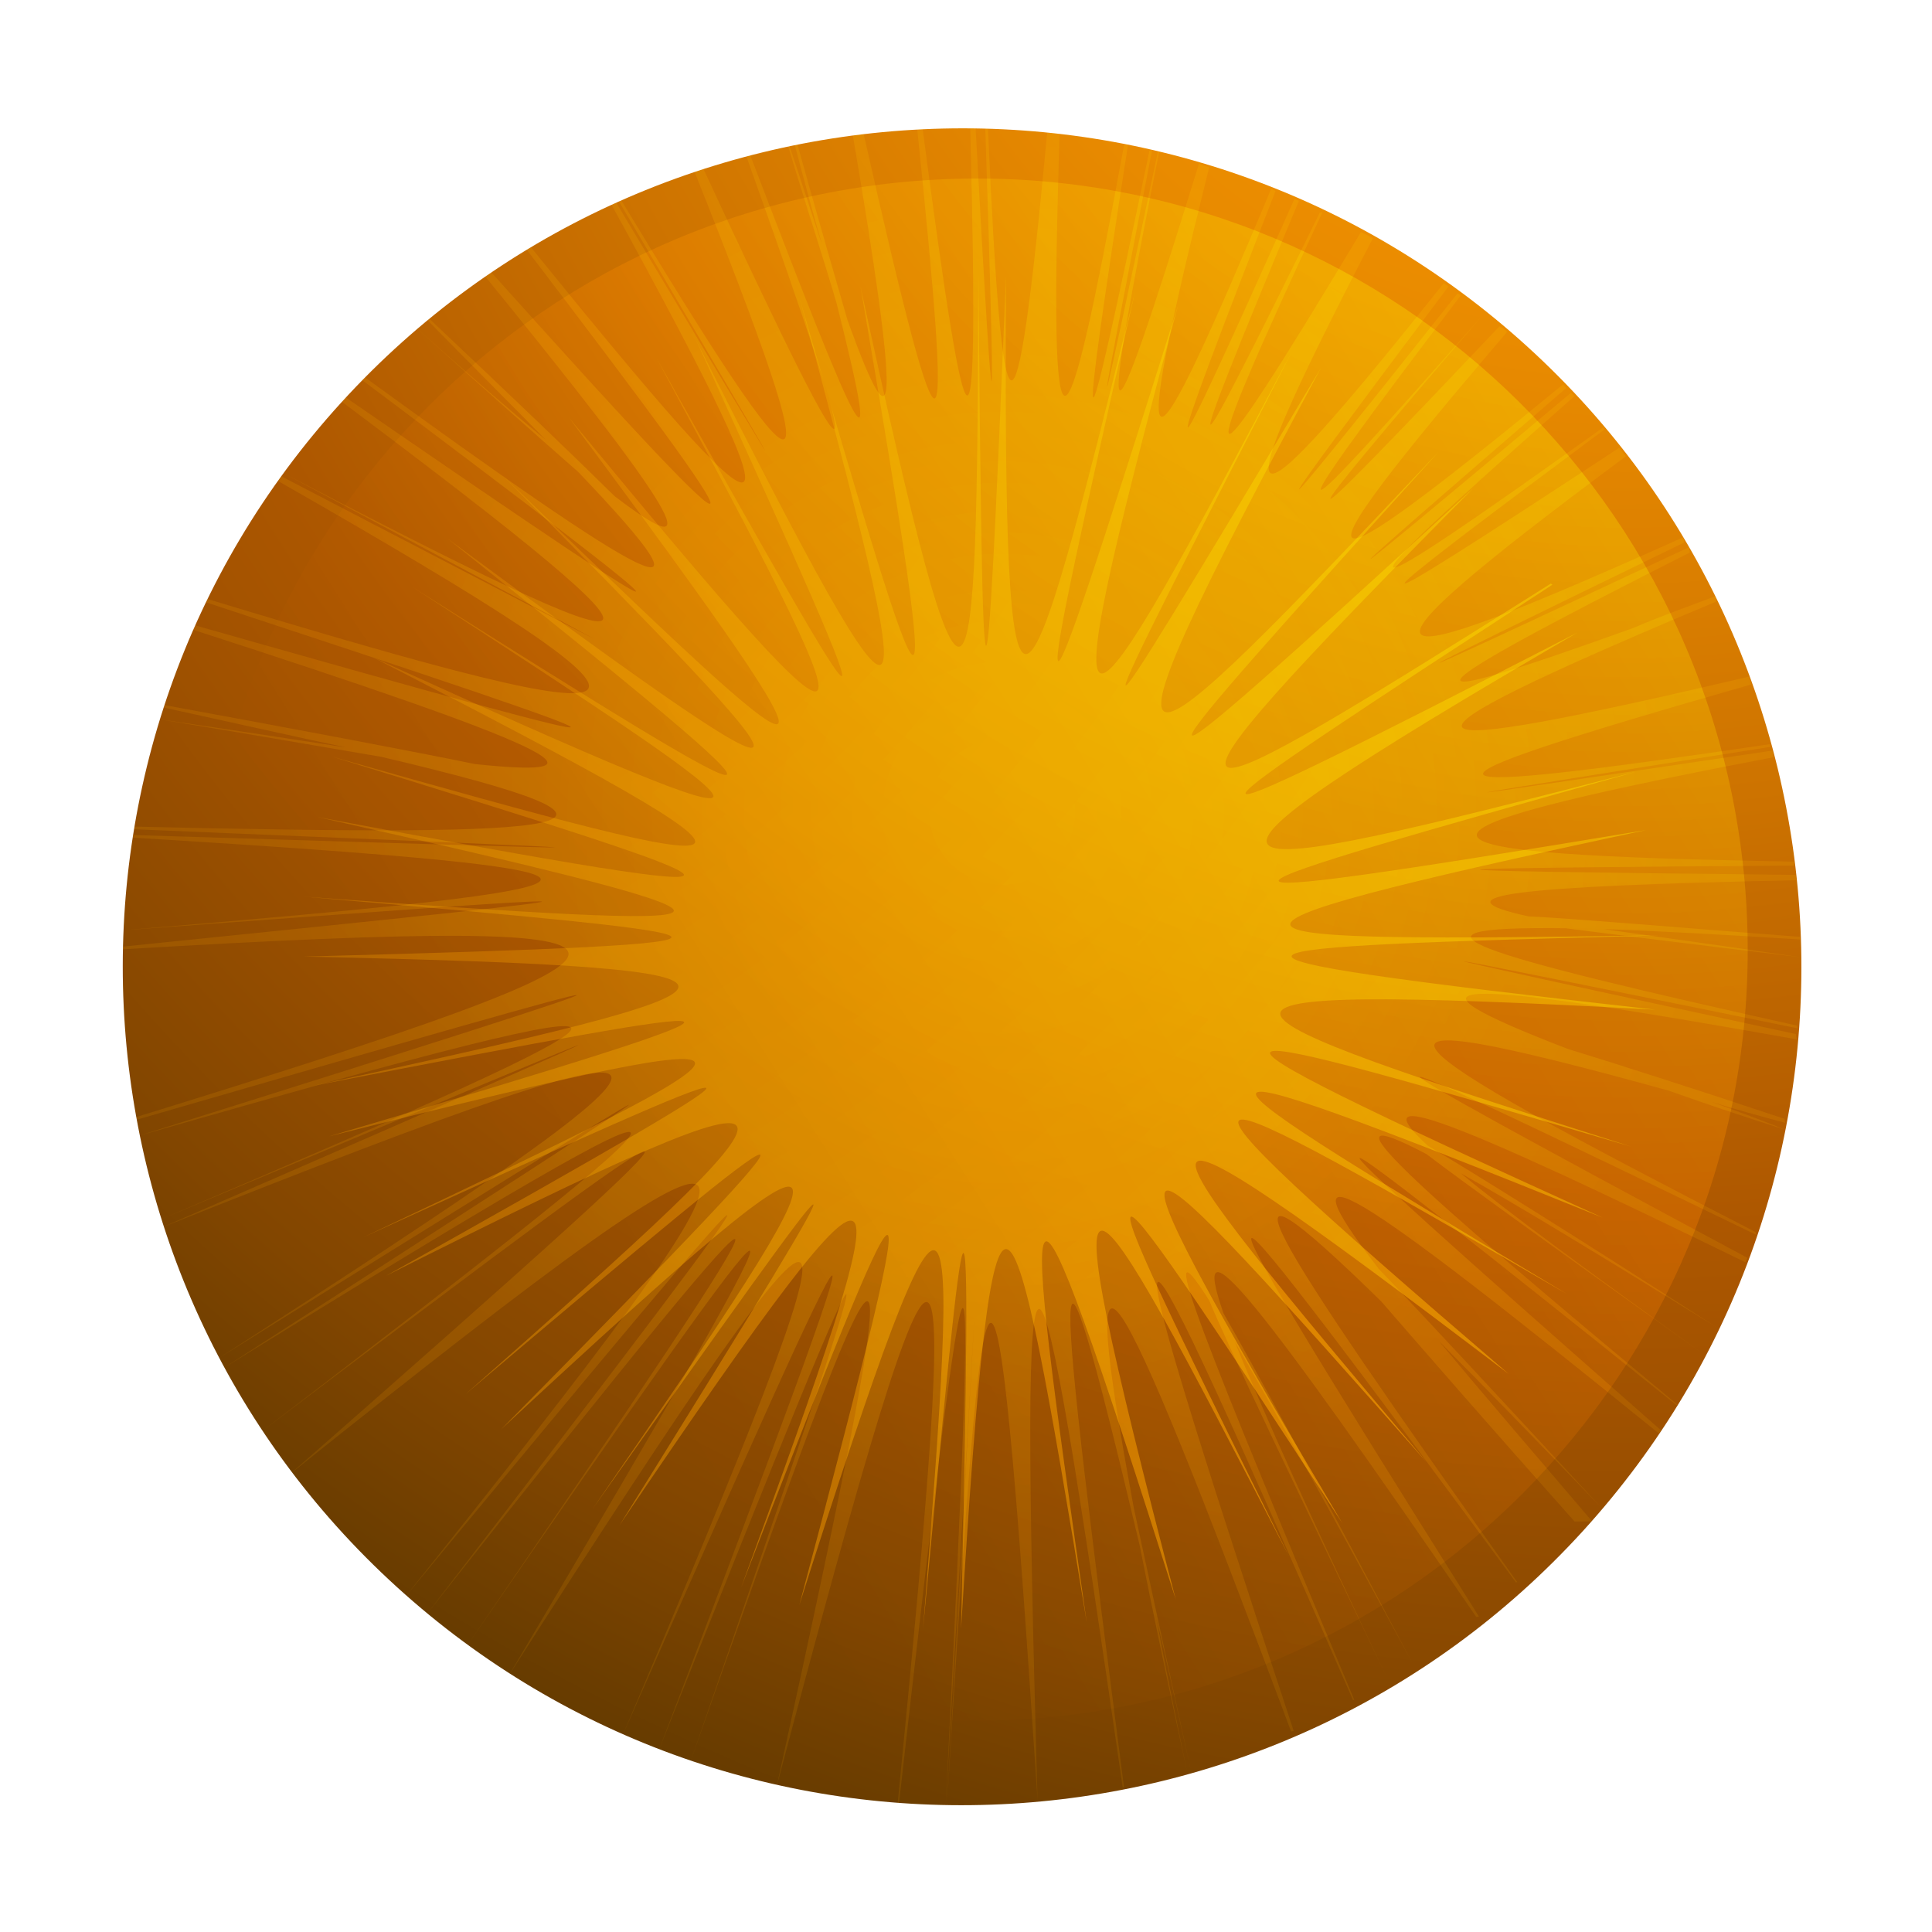
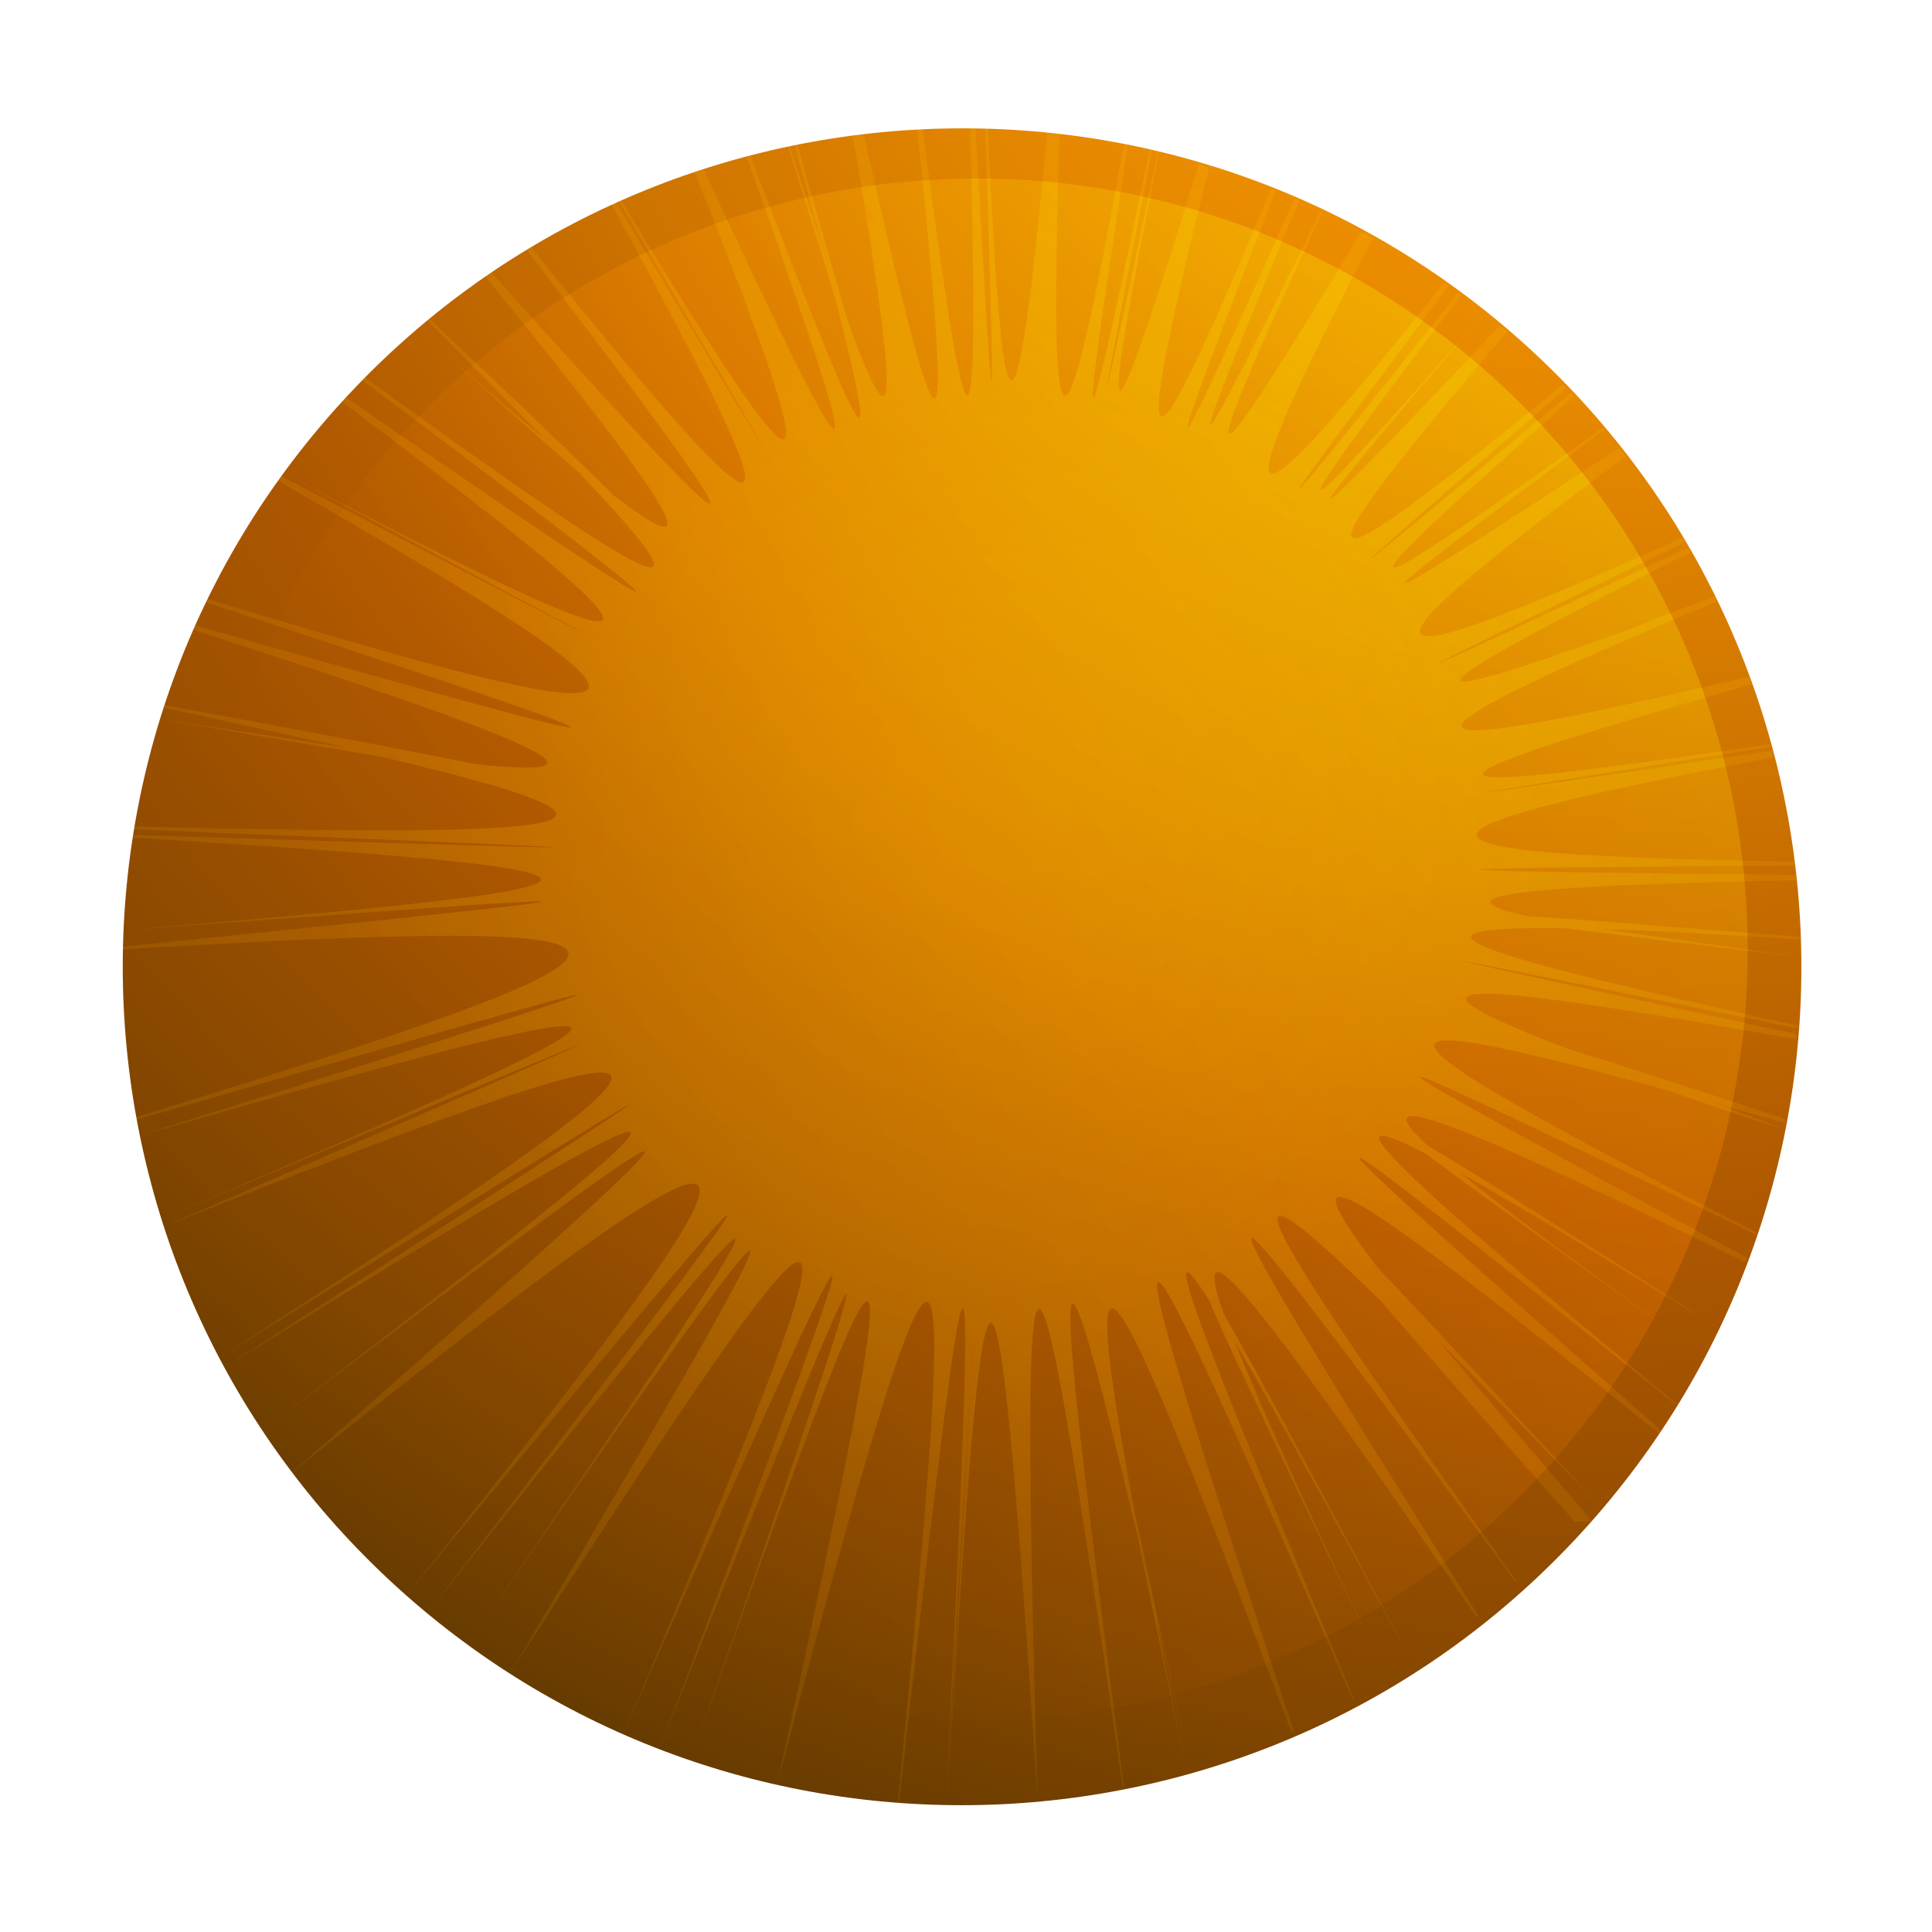
<svg xmlns="http://www.w3.org/2000/svg" width="150" height="150" viewBox="0 0 150 150" fill="none">
-   <path style="mix-blend-mode:multiply" d="M122.893 118.873C98.671 145.447 57.414 147.408 30.82 123.221C4.227 99.035 2.277 57.822 26.498 31.248C50.719 4.674 91.977 2.712 118.57 26.899C145.164 51.086 147.114 92.299 122.893 118.873Z" fill="url(#paint0_radial_102_363)" />
-   <path style="mix-blend-mode:screen" opacity="0.3" d="M123.62 118.125C118.84 112.528 114.838 107.867 111.72 104.125C115.1 107.509 119.379 111.916 124.422 117.155C116.293 108.38 110.574 102.19 107.042 98.512C99.102 88.229 104.97 91.967 128.802 111.3L128.976 111.062C96.284 82.328 98.876 84.038 130.15 109.084L130.253 109.068C109.371 91.707 101.872 84.947 110.736 89.594C114.091 92.137 121.47 97.436 132.291 105.16C123.6 98.902 117.16 94.196 113.399 91.082C117.684 93.481 124.338 97.52 133.346 103.095C121.595 95.516 114.225 90.954 110.846 88.943C105.542 84.061 112.862 86.94 135.517 98.004L135.676 97.663C100.38 78.734 102.963 79.707 136.349 95.868L136.317 95.662C106.785 80.488 102.134 77.089 129.537 84.671C132.223 85.628 135.235 86.639 138.573 87.706C136.539 86.86 134.639 86.204 132.843 85.531C134.623 86.1 136.61 86.638 138.597 87.174L138.549 86.865C131.412 84.486 125.848 82.708 121.739 81.443C107.456 75.947 111.976 75.774 139.496 80.697L139.432 80.284C103.869 72.594 106.269 73.067 139.574 79.84L139.542 79.633C114.35 74.033 107.142 71.876 121.555 72.07C125.655 72.596 131.694 73.35 139.775 74.315C133.498 73.387 128.42 72.696 124.526 72.138C128.459 72.267 133.473 72.546 139.774 72.942L139.742 72.736C129.253 71.933 122.285 71.323 118.662 71.146C111.326 69.537 117.451 68.798 139.483 68.339L139.419 67.927C105.628 67.568 107.932 67.422 139.307 67.204L139.259 66.895C108.081 66.343 105.434 64.957 137.685 58.794L137.605 58.278C106.902 62.828 109.277 62.46 137.454 57.984L137.422 57.778C109.3 61.928 106.694 61.487 135.963 53.145C135.931 52.939 135.899 52.732 135.764 52.542C107.804 59.097 105.269 58.433 133.271 46.696L133.207 46.283C130.809 47.184 128.704 47.933 126.822 48.753C108.189 55.445 108.252 54.485 131.201 42.897L131.138 42.485C104.518 54.958 106.178 54.067 130.764 42.12L130.7 41.707C105.589 52.996 102.998 52.658 126.236 35.428C126.101 35.237 125.846 34.96 125.711 34.77C102.963 49.706 104.44 48.315 124.541 33.366L124.509 33.16C104.137 47.728 102.136 48.461 122.235 30.766L121.98 30.489C100.642 48.376 101.928 47.12 121.606 30.124L121.352 29.847C101.371 46.256 99.202 46.592 117.017 25.765C116.882 25.575 116.66 25.504 116.421 25.329C98.612 44.148 99.627 42.512 115.212 24.355C99.476 42.218 97.864 43.419 113.407 22.945L113.169 22.77C96.45 43.85 97.291 42.452 112.453 22.248L112.095 21.986C96.249 41.874 94.042 42.639 106.586 18.509C106.347 18.335 106.005 18.177 105.664 18.019C92.386 40.149 92.599 38.109 102.675 16.475L102.468 16.507C92.018 37.776 90.9 39.429 100.846 15.597L100.505 15.438C89.518 40.065 89.882 38.319 99.034 14.821L98.692 14.663C88.976 37.931 87.364 39.132 93.884 12.979C93.661 12.908 93.335 12.853 93.097 12.678C85.495 37.309 85.294 35.333 89.997 11.786L89.894 11.802C84.953 35.175 84.501 37.04 89.449 11.66L89.242 11.692C83.732 38.216 83.667 36.43 87.581 11.21L87.272 11.258C82.634 36.591 81.396 38.156 82.265 10.344C81.955 10.392 81.613 10.234 81.304 10.282C78.797 37.08 77.825 34.907 76.703 9.939L76.496 9.971C77.325 35.09 77.232 37.217 75.742 9.877L75.329 9.941C76.065 38.56 75.142 36.696 71.618 9.882L71.205 9.947C74.006 36.872 73.468 38.857 67.026 10.278L66.2 10.406C69.853 31.918 69.706 35.743 65.794 24.835C64.869 21.599 63.529 17.053 61.847 10.975L61.64 11.007C62.414 13.951 63.156 16.688 63.833 19.012C63.052 16.704 62.223 14.086 61.243 11.175L61.14 11.191C62.662 16.236 64.057 20.457 64.966 23.59C68.828 38.943 66.55 33.803 58.177 11.861L57.867 11.909C67.588 39.135 67.718 41.333 54.539 12.954L53.816 13.066C65.223 41.615 62.941 39.856 48.154 15.423L47.947 15.455C62.592 40.333 63.889 42.561 47.757 15.59L47.343 15.654C63.399 44.855 60.855 43.454 41.102 19.052L40.689 19.116C59.935 44.336 60.906 46.51 38.021 21.008C37.815 21.04 37.64 21.279 37.537 21.295C52.429 39.584 55.398 44.406 47.717 38.52C44.846 35.69 40.121 31.141 33.187 24.61L32.98 24.642C36.75 28.494 39.876 31.601 42.389 34.169C39.598 31.856 36.178 28.9 32.25 25.389C37.538 30.168 41.825 33.94 44.886 36.634C56.754 49.055 50.473 45.381 28.186 29.189L28.011 29.427C55.778 50.263 57.647 52.086 26.741 30.786L26.48 31.144C56.035 53.286 52.435 52.577 21.949 36.706C52.618 53.077 55.591 54.517 21.774 36.944L21.512 37.301C56.436 57.238 52.687 57.609 16.064 46.492L15.889 46.73C52.553 58.791 55.271 59.954 15.112 48.541L14.954 48.882C42.342 57.734 48.598 60.567 36.877 59.321C32.181 58.359 24.226 56.846 12.687 54.727L12.719 54.933C18.084 56.108 22.796 57.173 26.841 58.025C22.725 57.396 17.957 56.656 12.331 55.839C19.276 56.98 25.038 57.988 29.599 58.759C53.416 64.362 45.265 64.992 10.345 64.175L10.377 64.381C52.314 66.117 55.611 66.24 10.235 64.826L10.267 65.032C54.787 67.741 50.513 68.826 9.48 72.232C50.887 69.191 54.963 68.876 9.465 73.502L9.497 73.708C57.277 70.841 53.76 73.394 10.464 86.763L10.496 86.969C54.42 74.242 57.883 73.388 10.688 88.207C57.265 74.857 53.303 77.267 12.435 94.697C53.645 77.425 57.703 75.634 12.531 95.316C59.841 76.465 56.952 79.659 16.864 105.525C57.755 80.063 61.042 78.074 17.198 106.318C60.821 79.376 57.329 82.77 20.183 111.242C57.671 82.928 61.481 80.224 22.482 114.478C64.255 81.062 62.456 85.144 31.375 124.085C63.172 85.667 65.886 82.71 32.974 125.527C65.871 83.98 63.349 88.174 36.106 127.999C63.484 88.365 66.484 84.519 39.414 130.233C68.7 84.492 67.862 88.637 48.278 134.879C68.617 88.731 70.481 85.061 51.099 136.026C70.879 86.267 69.469 90.817 53.563 136.912C69.708 90.991 71.769 86.552 60.295 138.72C74.16 86.287 74.594 90.445 69.695 140.009L69.799 139.993C75.381 90.745 76.131 86.72 73.422 140.171C76.514 87.823 76.185 92.522 73.525 140.155C76.423 92.696 77.165 87.933 80.556 139.804C79.064 87.216 80.275 90.937 87.165 138.779L87.269 138.763C81.918 97.443 81.107 88.801 88.481 119.983C89.455 124.902 90.677 130.734 92.146 137.478C91.267 133.178 90.453 129.29 89.79 125.695C90.644 129.154 91.474 133.146 92.456 137.43C90.644 129.154 89.175 122.41 88.033 117.094C83.487 92.552 85.969 96.287 100.239 134.427L100.445 134.395C84.704 86.764 86.662 89.841 105.043 131.992L105.146 131.976C93.741 104.8 89.264 93.663 93.888 100.974C95.409 104.647 100.258 114.776 107.759 130.409C101.954 118.21 97.932 109.326 95.861 104.154C98.743 109.095 103.304 117.367 109.68 129.16C102.181 114.9 97.317 106.041 94.993 101.965C92.148 93.85 97.805 101.001 114.618 125.542L114.825 125.51C89.7 85.567 91.975 87.961 117.69 122.847L117.794 122.831C98.18 95.238 93.135 87.253 107.22 101.02C110.696 105.023 115.715 110.794 122.246 118.127L123.62 118.125Z" fill="url(#paint1_radial_102_363)" />
-   <path style="mix-blend-mode:screen" d="M120.527 45.397C90.562 64.939 86.338 67.707 122.477 49.109C87.174 69.69 92.235 68.905 127.009 59.921C92.347 69.627 87.502 71.118 127.817 64.444C88.099 72.927 93.629 73.126 128.874 72.625C93.59 73.554 88.14 73.871 128.498 78.388C87.547 76.182 92.506 78.159 126.658 89.025C92.309 78.929 87.135 77.619 124.447 94.545C86.652 79.278 91.359 82.352 121.665 100.469C90.994 82.725 86.144 80.097 117.126 106.666C84.271 81.655 87.35 85.825 110.793 113.564C86.81 86.437 83.176 82.775 104.228 118.28C81.858 83.825 84.072 88.552 100.075 120.825C83.587 88.838 80.873 84.294 91.291 124.194C78.688 84.528 79.099 89.218 84.38 126.006C78.408 89.536 77.171 84.974 74.616 126.463C75.519 85.23 75.087 89.945 71.661 126.499C74.571 90.026 74.574 85.271 62.061 124.608C72.761 84.496 70.962 88.578 57.523 123.304C70.294 88.365 71.323 84.085 48.095 118.428C69.765 83.588 67.163 87.266 45.996 117.169C66.805 87.004 68.946 83.081 38.903 110.98C67.777 81.677 64.482 84.301 36.151 108.238C63.87 83.762 66.759 80.568 29.968 99.055C65.383 79.197 61.325 80.988 28.233 96.05C61.038 80.504 64.929 78.316 25.539 88.228C64.57 76.682 60.336 77.338 24.399 84.285C60.208 76.513 64.226 75.15 23.586 74.269C63.819 73.206 59.409 72.728 23.605 69.618C59.432 72.196 63.882 72.246 24.655 63.434C64.413 70.896 60.375 69.409 25.723 58.726C60.676 68.623 64.824 69.459 28.972 51.039C65.498 67.664 61.904 64.947 31.922 45.511C62.166 64.589 65.989 66.743 34.731 41.801C67.101 65.725 64.388 62.554 38.929 36.819C64.944 62.046 68.228 64.811 44.168 32.414C69.704 63.42 67.912 59.367 50.956 27.77C68.5 59.065 70.673 62.847 54.014 26.345C72.206 62.504 71.582 58.481 62.091 23.191C72.289 58.266 73.636 62.177 66.809 22.248C75.376 61.801 75.872 57.499 75.961 21.251C76.301 57.538 76.44 61.847 78.106 21.447C77.879 62.258 79.297 58.446 88.127 22.639C79.965 58.66 79.214 62.685 91.465 23.706C80.859 63.063 83.358 59.401 100.359 27.186C83.716 59.663 81.678 63.57 102.577 28.532C83.212 64.6 86.665 61.635 111.729 35.036C87.174 62.19 84.215 65.607 114.393 37.898C85.765 66.74 90.156 64.368 120.408 45.31L120.527 45.397Z" fill="url(#paint2_radial_102_363)" />
-   <path style="mix-blend-mode:color-dodge" opacity="0.3" d="M72.671 13.946C105.713 12.202 133.873 37.625 135.608 70.631C137.342 103.638 111.883 131.777 78.841 133.521C45.799 135.265 17.638 109.842 15.904 76.835C14.169 43.829 39.628 15.69 72.671 13.946Z" fill="url(#paint3_linear_102_363)" />
+   <path style="mix-blend-mode:multiply" d="M122.892 118.873C98.671 145.447 57.413 147.408 30.82 123.221C4.226 99.035 2.276 57.822 26.497 31.248C50.718 4.674 91.976 2.712 118.57 26.899C145.163 51.086 147.113 92.299 122.892 118.873Z" fill="url(#paint0_radial_271_1390)" />
+   <path style="mix-blend-mode:screen" opacity="0.3" d="M123.62 118.125C118.839 112.528 114.838 107.867 111.719 104.125C115.1 107.509 119.379 111.916 124.421 117.155C116.292 108.38 110.573 102.19 107.042 98.512C99.102 88.229 104.969 91.967 128.801 111.3L128.976 111.062C96.283 82.328 98.875 84.038 130.149 109.084L130.253 109.068C109.371 91.707 101.871 84.947 110.735 89.594C114.091 92.137 121.469 97.436 132.291 105.16C123.6 98.902 117.16 94.196 113.398 91.082C117.683 93.481 124.337 97.52 133.345 103.095C121.594 95.516 114.224 90.954 110.846 88.943C105.541 84.061 112.862 86.94 135.517 98.004L135.675 97.663C100.379 78.734 102.962 79.707 136.349 95.868L136.317 95.662C106.785 80.488 102.133 77.089 129.536 84.671C132.223 85.628 135.235 86.639 138.573 87.706C136.538 86.86 134.639 86.204 132.842 85.531C134.623 86.1 136.609 86.638 138.596 87.174L138.548 86.865C131.411 84.486 125.848 82.708 121.739 81.443C107.455 75.947 111.976 75.774 139.495 80.697L139.431 80.284C103.869 72.594 106.269 73.067 139.574 79.84L139.542 79.633C114.35 74.033 107.141 71.876 121.554 72.07C125.654 72.596 131.693 73.35 139.775 74.315C133.497 73.387 128.419 72.696 124.526 72.138C128.459 72.267 133.472 72.546 139.773 72.942L139.741 72.736C129.253 71.933 122.284 71.323 118.661 71.146C111.326 69.537 117.451 68.798 139.482 68.339L139.418 67.927C105.627 67.568 107.931 67.422 139.307 67.204L139.259 66.895C108.081 66.343 105.434 64.957 137.685 58.794L137.605 58.278C106.901 62.828 109.277 62.46 137.454 57.984L137.422 57.778C109.3 61.928 106.693 61.487 135.963 53.145C135.931 52.939 135.899 52.732 135.764 52.542C107.803 59.097 105.268 58.433 133.271 46.696L133.207 46.283C130.808 47.184 128.703 47.933 126.821 48.753C108.189 55.445 108.251 54.485 131.201 42.897L131.137 42.485C104.518 54.958 106.177 54.067 130.763 42.12L130.699 41.707C105.588 52.996 102.998 52.658 126.235 35.428C126.1 35.237 125.846 34.96 125.71 34.77C102.963 49.706 104.439 48.315 124.541 33.366L124.509 33.16C104.137 47.728 102.135 48.461 122.234 30.766L121.98 30.489C100.642 48.376 101.927 47.12 121.606 30.124L121.351 29.847C101.37 46.256 99.202 46.592 117.017 25.765C116.882 25.575 116.659 25.504 116.421 25.329C98.611 44.148 99.626 42.512 115.212 24.355C99.475 42.218 97.864 43.419 113.407 22.945L113.168 22.77C96.45 43.85 97.29 42.452 112.453 22.248L112.095 21.986C96.249 41.874 94.041 42.639 106.585 18.509C106.347 18.335 106.005 18.177 105.663 18.019C92.386 40.149 92.598 38.109 102.674 16.475L102.468 16.507C92.018 37.776 90.899 39.429 100.846 15.597L100.504 15.438C89.518 40.065 89.881 38.319 99.034 14.821L98.692 14.663C88.975 37.931 87.364 39.132 93.883 12.979C93.661 12.908 93.335 12.853 93.096 12.678C85.495 37.309 85.294 35.333 89.997 11.786L89.893 11.802C84.952 35.175 84.501 37.04 89.448 11.66L89.242 11.692C83.732 38.216 83.666 36.43 87.581 11.21L87.271 11.258C82.633 36.591 81.396 38.156 82.264 10.344C81.955 10.392 81.613 10.234 81.303 10.282C78.796 37.08 77.825 34.907 76.703 9.939L76.496 9.971C77.325 35.09 77.231 37.217 75.741 9.877L75.328 9.941C76.065 38.56 75.141 36.696 71.618 9.882L71.204 9.947C74.005 36.872 73.467 38.857 67.026 10.278L66.2 10.406C69.853 31.918 69.706 35.743 65.793 24.835C64.868 21.599 63.529 17.053 61.846 10.975L61.639 11.007C62.413 13.951 63.155 16.688 63.833 19.012C63.052 16.704 62.223 14.086 61.242 11.175L61.139 11.191C62.662 16.236 64.057 20.457 64.966 23.59C68.827 38.943 66.549 33.803 58.176 11.861L57.867 11.909C67.588 39.135 67.717 41.333 54.538 12.954L53.816 13.066C65.223 41.615 62.941 39.856 48.153 15.423L47.947 15.455C62.592 40.333 63.889 42.561 47.756 15.59L47.343 15.654C63.399 44.855 60.855 43.454 41.102 19.052L40.688 19.116C59.934 44.336 60.906 46.51 38.021 21.008C37.814 21.04 37.64 21.279 37.536 21.295C52.429 39.584 55.398 44.406 47.716 38.52C44.845 35.69 40.121 31.141 33.186 24.61L32.98 24.642C36.749 28.494 39.875 31.601 42.389 34.169C39.597 31.856 36.178 28.9 32.249 25.389C37.538 30.168 41.824 33.94 44.886 36.634C56.753 49.055 50.472 45.381 28.185 29.189L28.011 29.427C55.777 50.263 57.646 52.086 26.741 30.786L26.479 31.144C56.034 53.286 52.434 52.577 21.948 36.706C52.618 53.077 55.591 54.517 21.774 36.944L21.512 37.301C56.436 57.238 52.686 57.609 16.063 46.492L15.889 46.73C52.552 58.791 55.271 59.954 15.112 48.541L14.953 48.882C42.342 57.734 48.597 60.567 36.877 59.321C32.18 58.359 24.226 56.846 12.687 54.727L12.719 54.933C18.083 56.108 22.796 57.173 26.841 58.025C22.724 57.396 17.957 56.656 12.331 55.839C19.276 56.98 25.037 57.988 29.599 58.759C53.416 64.362 45.265 64.992 10.345 64.175L10.377 64.381C52.313 66.117 55.611 66.24 10.234 64.826L10.266 65.032C54.786 67.741 50.513 68.826 9.479 72.232C50.887 69.191 54.962 68.876 9.465 73.502L9.497 73.708C57.276 70.841 53.759 73.394 10.464 86.763L10.496 86.969C54.419 74.242 57.883 73.388 10.688 88.207C57.264 74.857 53.302 77.267 12.434 94.697C53.644 77.425 57.702 75.634 12.53 95.316C59.84 76.465 56.952 79.659 16.863 105.525C57.755 80.063 61.042 78.074 17.198 106.318C60.821 79.376 57.328 82.77 20.182 111.242C57.67 82.928 61.481 80.224 22.482 114.478C64.255 81.062 62.455 85.144 31.375 124.085C63.171 85.667 65.885 82.71 32.973 125.527C65.871 83.98 63.348 88.174 36.106 127.999C63.484 88.365 66.483 84.519 39.413 130.233C68.7 84.492 67.862 88.637 48.277 134.879C68.617 88.731 70.48 85.061 51.099 136.026C70.879 86.267 69.469 90.817 53.563 136.912C69.707 90.991 71.769 86.552 60.294 138.72C74.16 86.287 74.593 90.445 69.695 140.009L69.798 139.993C75.38 90.745 76.131 86.72 73.421 140.171C76.513 87.823 76.184 92.522 73.525 140.155C76.423 92.696 77.165 87.933 80.556 139.804C79.063 87.216 80.275 90.937 87.165 138.779L87.268 138.763C81.918 97.443 81.107 88.801 88.48 119.983C89.455 124.902 90.676 130.734 92.145 137.478C91.267 133.178 90.452 129.29 89.789 125.695C90.643 129.154 91.473 133.146 92.455 137.43C90.643 129.154 89.174 122.41 88.032 117.094C83.486 92.552 85.969 96.287 100.238 134.427L100.445 134.395C84.704 86.764 86.661 89.841 105.043 131.992L105.146 131.976C93.74 104.8 89.263 93.663 93.887 100.974C95.409 104.647 100.258 114.776 107.758 130.409C101.954 118.21 97.932 109.326 95.861 104.154C98.742 109.095 103.303 117.367 109.68 129.16C102.181 114.9 97.317 106.041 94.993 101.965C92.148 93.85 97.804 101.001 114.618 125.542L114.824 125.51C89.7 85.567 91.975 87.961 117.69 122.847L117.793 122.831C98.18 95.238 93.134 87.253 107.219 101.02C110.695 105.023 115.715 110.794 122.245 118.127L123.62 118.125Z" fill="url(#paint1_radial_271_1390)" />
+   <path style="mix-blend-mode:color-dodge" opacity="0.3" d="M72.67 13.946C105.712 12.202 133.872 37.625 135.607 70.631C137.341 103.638 111.882 131.777 78.84 133.521C45.798 135.265 17.638 109.842 15.903 76.835C14.168 43.829 39.627 15.69 72.67 13.946Z" fill="url(#paint2_linear_271_1390)" />
  <defs>
-     <radialGradient id="paint0_radial_102_363" cx="0" cy="0" r="1" gradientUnits="userSpaceOnUse" gradientTransform="translate(125.185 -24.6858) rotate(42.2438) scale(221.298 221.35)">
+     <radialGradient id="paint0_radial_271_1390" cx="0" cy="0" r="1" gradientUnits="userSpaceOnUse" gradientTransform="translate(125.184 -24.6858) rotate(42.2438) scale(221.298 221.35)">
      <stop stop-color="#FF9D00" />
      <stop offset="0.1" stop-color="#F99800" />
      <stop offset="0.24" stop-color="#E88A00" />
      <stop offset="0.39" stop-color="#CD7300" />
      <stop offset="0.54" stop-color="#AD5700" />
      <stop offset="0.6" stop-color="#A15200" />
      <stop offset="0.72" stop-color="#824600" />
      <stop offset="0.86" stop-color="#513300" />
      <stop offset="1" stop-color="#1E1F00" />
    </radialGradient>
-     <radialGradient id="paint1_radial_102_363" cx="0" cy="0" r="1" gradientUnits="userSpaceOnUse" gradientTransform="translate(77.7654 63.0692) rotate(45.8849) scale(100.669 100.706)">
+     <radialGradient id="paint1_radial_271_1390" cx="0" cy="0" r="1" gradientUnits="userSpaceOnUse" gradientTransform="translate(77.7649 63.0692) rotate(45.8849) scale(100.669 100.706)">
      <stop stop-color="#FFA600" />
      <stop offset="0.08" stop-color="#F9A100" />
      <stop offset="0.19" stop-color="#E89300" />
      <stop offset="0.31" stop-color="#CD7D00" />
      <stop offset="0.44" stop-color="#A85F00" />
      <stop offset="0.54" stop-color="#874400" />
      <stop offset="0.64" stop-color="#763E00" />
      <stop offset="0.82" stop-color="#4B2F00" />
      <stop offset="1" stop-color="#1E1F00" />
    </radialGradient>
-     <radialGradient id="paint2_radial_102_363" cx="0" cy="0" r="1" gradientUnits="userSpaceOnUse" gradientTransform="translate(2.62163 -6.90913) rotate(-28.555) scale(178.89 178.738)">
-       <stop />
-       <stop offset="0.04" stop-color="#060300" />
-       <stop offset="0.5" stop-color="#4B2500" />
-       <stop offset="0.83" stop-color="#763B00" />
-       <stop offset="1" stop-color="#874400" />
-     </radialGradient>
-     <linearGradient id="paint3_linear_102_363" x1="41.159" y1="95.62" x2="233.898" y2="-26.779" gradientUnits="userSpaceOnUse">
+     <linearGradient id="paint2_linear_271_1390" x1="41.158" y1="95.62" x2="233.897" y2="-26.779" gradientUnits="userSpaceOnUse">
      <stop />
      <stop offset="1" stop-color="white" />
    </linearGradient>
  </defs>
</svg>
